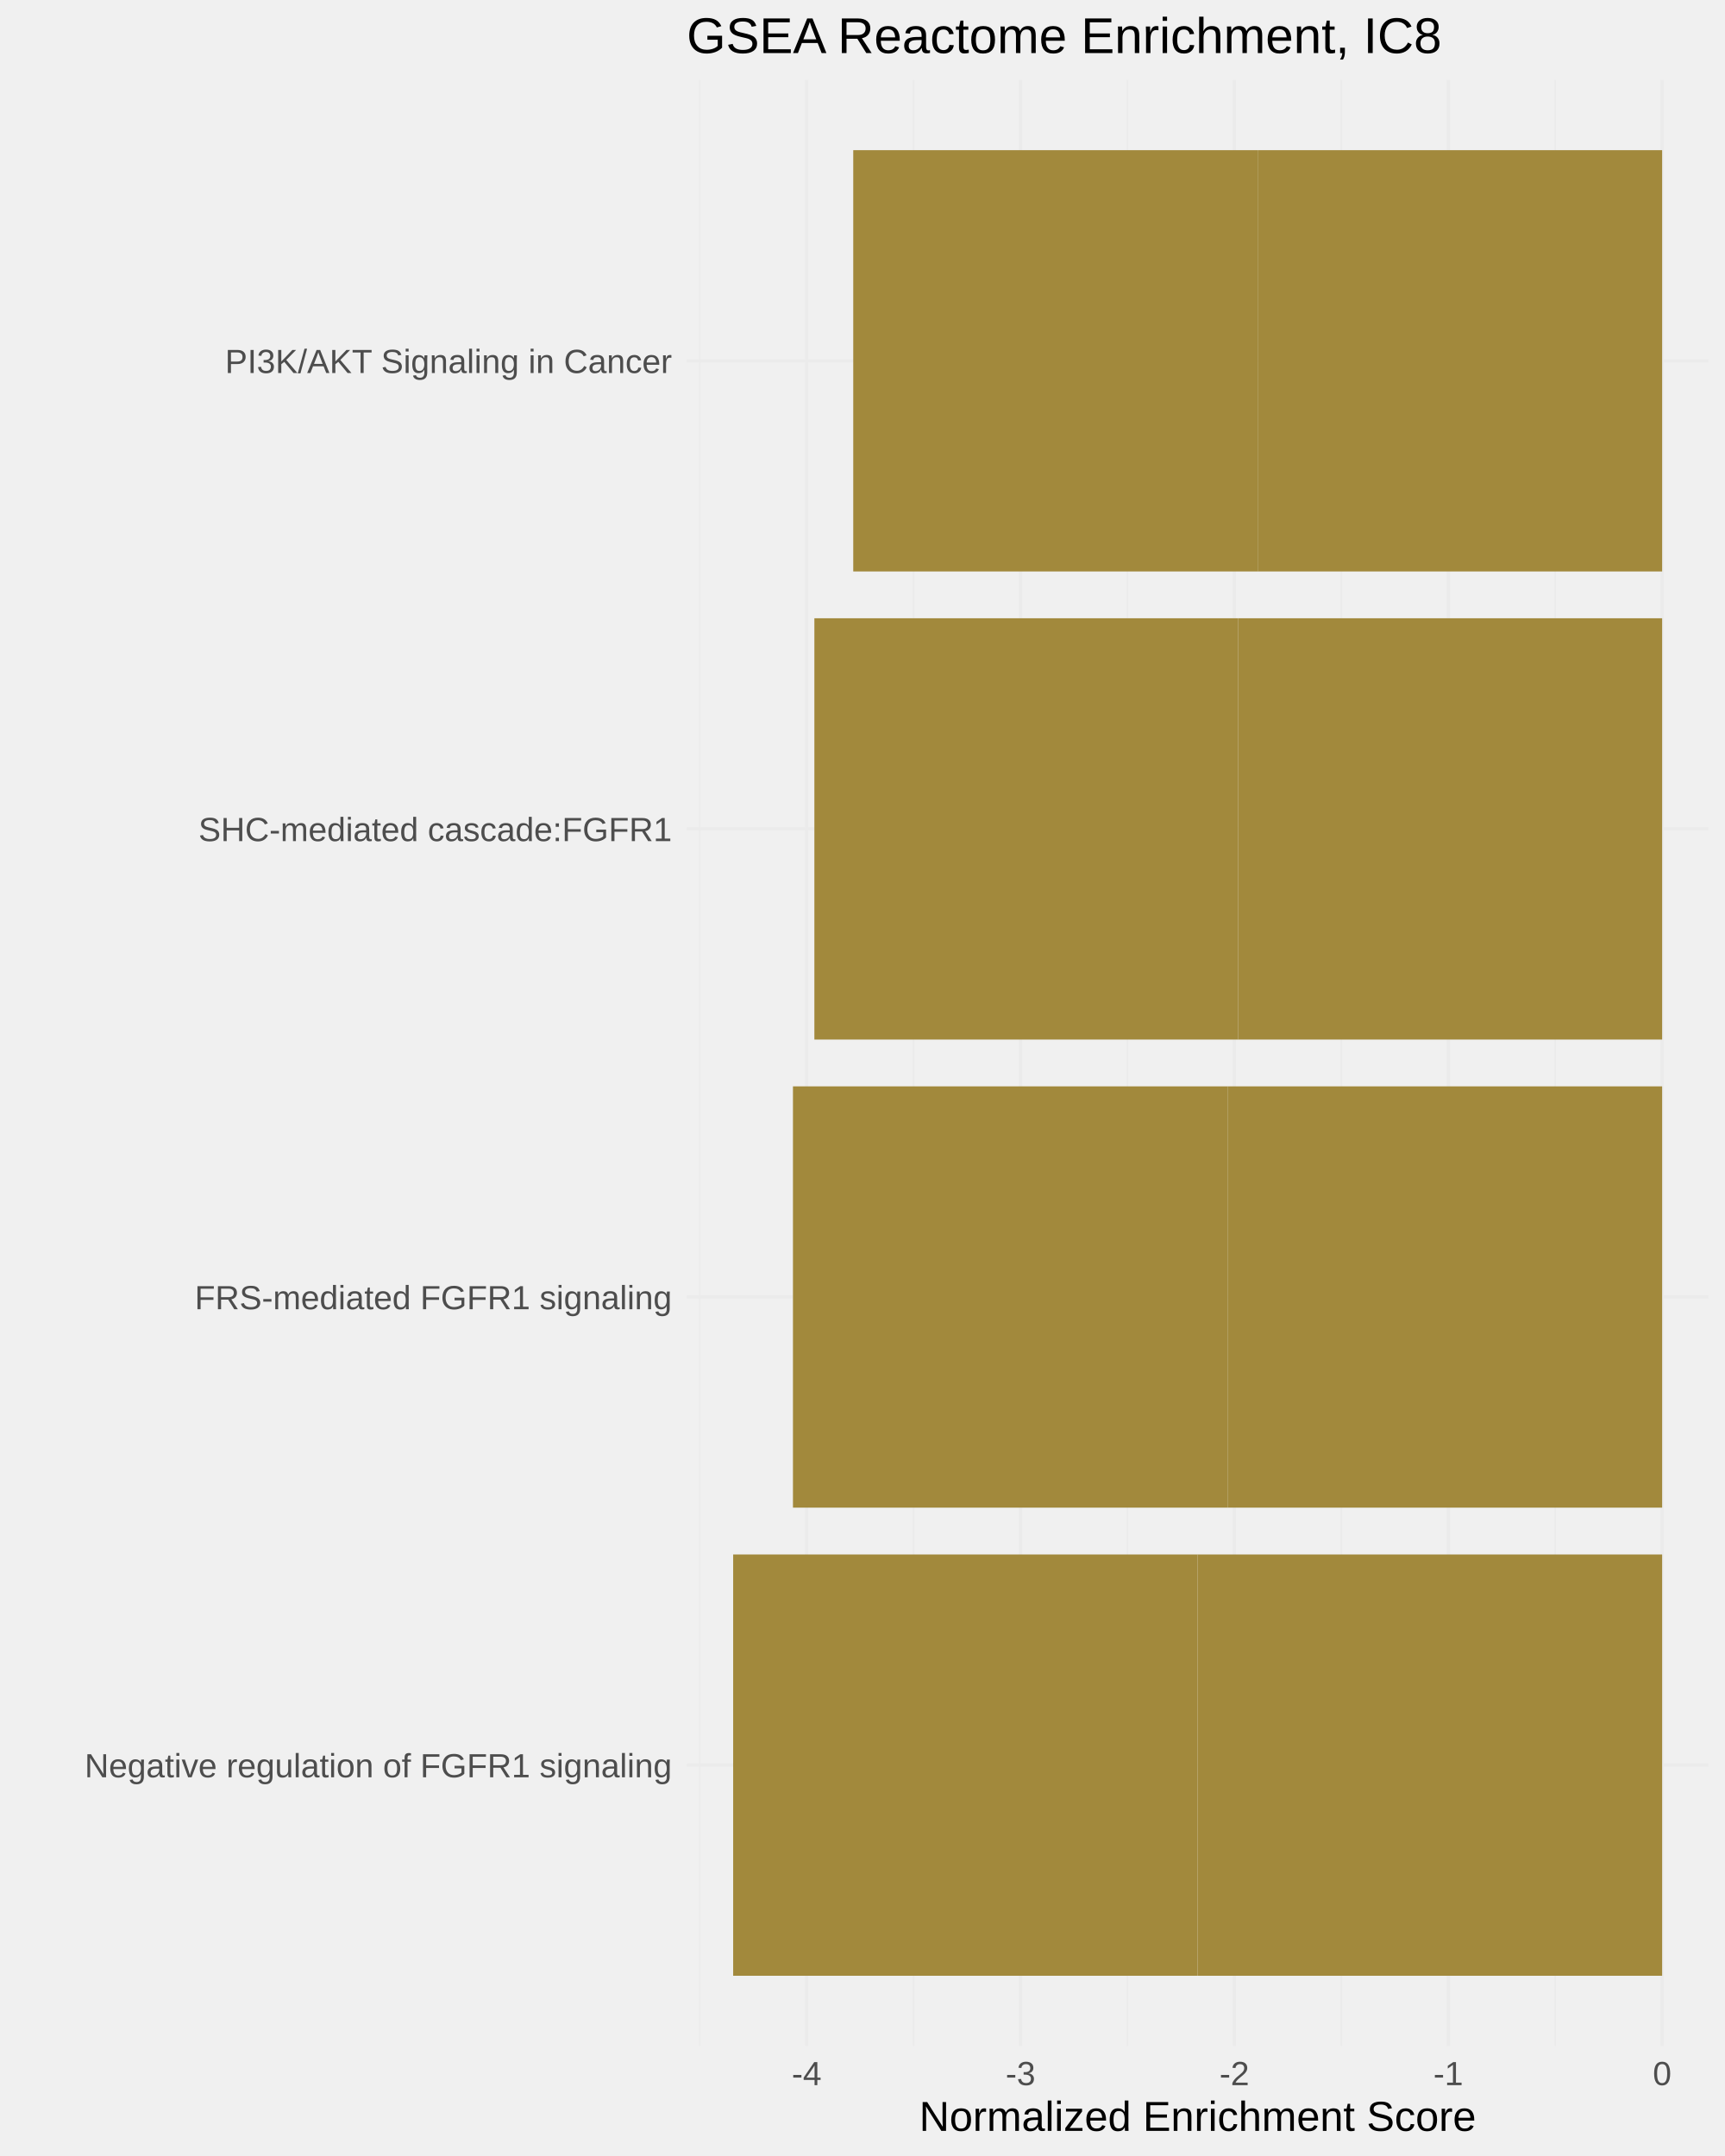
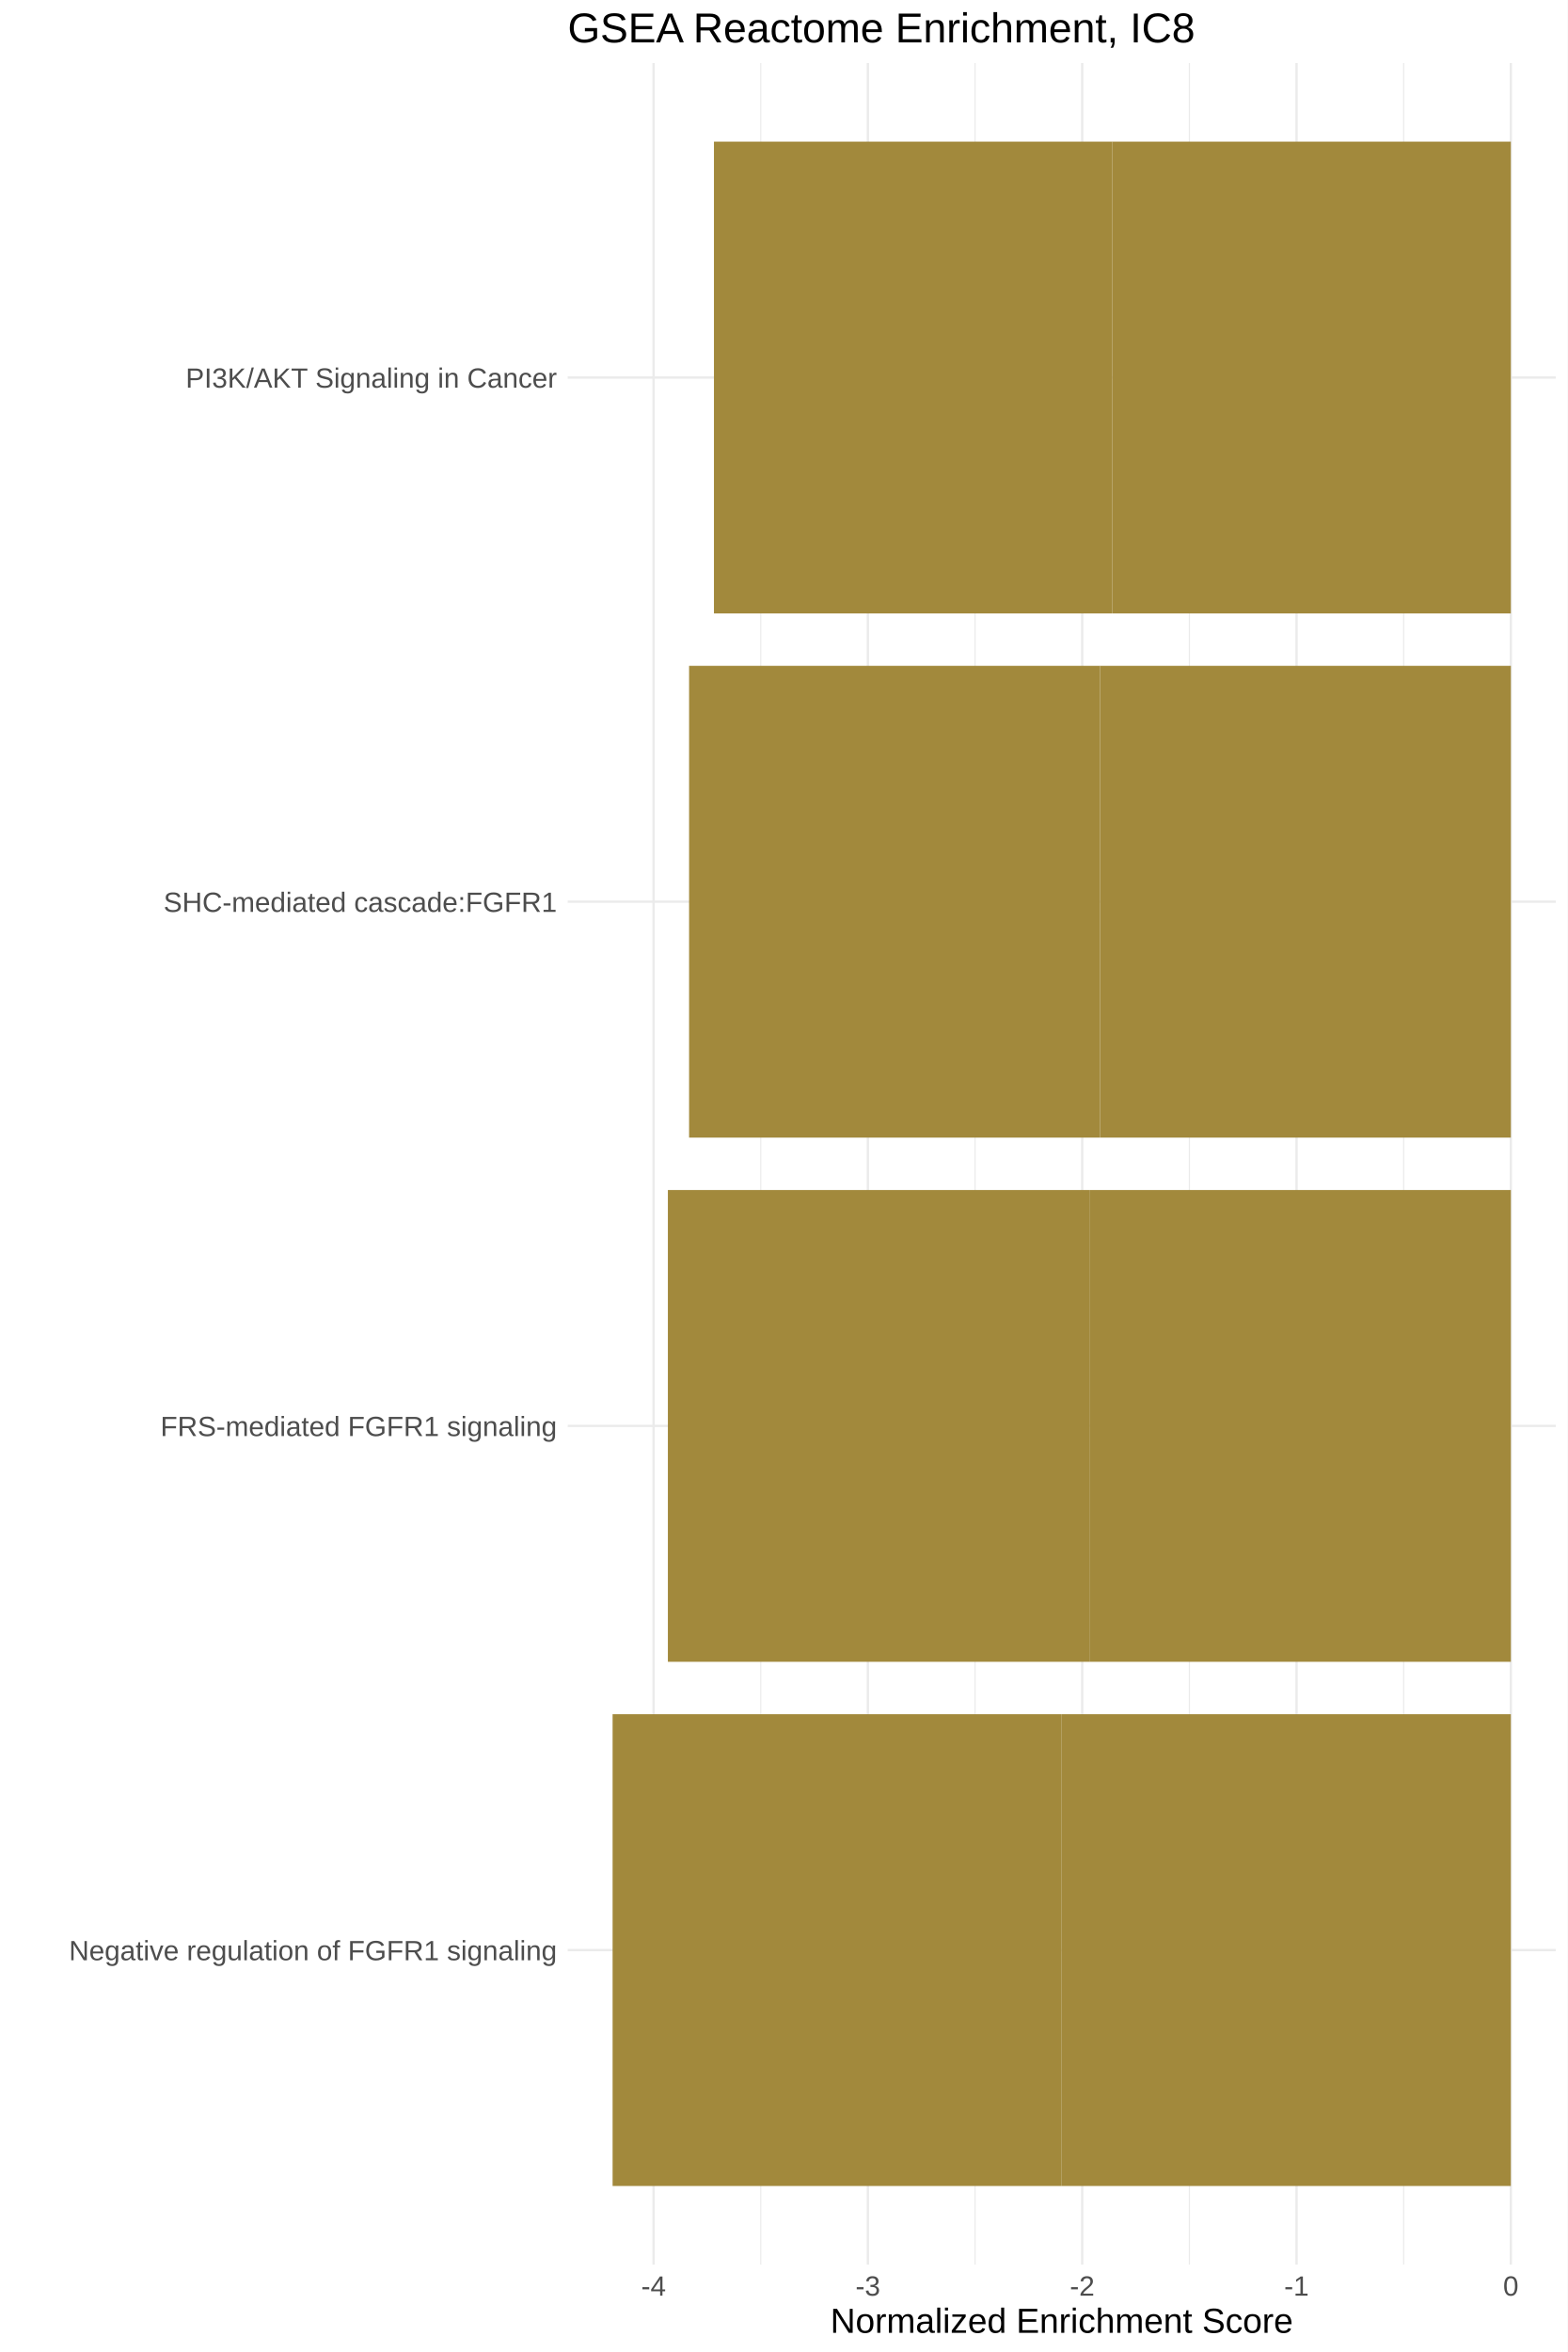
- <svg xmlns="http://www.w3.org/2000/svg" class="svglite" width="576.00pt" height="720.00pt" viewBox="0 0 576.00 720.00">
+ <svg xmlns="http://www.w3.org/2000/svg" class="svglite" width="720.00pt" height="1080.00pt" viewBox="0 0 720.00 1080.00">
  <defs>
    <style type="text/css">
    .svglite line, .svglite polyline, .svglite polygon, .svglite path, .svglite rect, .svglite circle {
      fill: none;
      stroke: #000000;
      stroke-linecap: round;
      stroke-linejoin: round;
      stroke-miterlimit: 10.00;
    }
    .svglite text {
      white-space: pre;
    }
  </style>
  </defs>
-   <rect width="100%" height="100%" style="stroke: none; fill: none;" />
+   <rect width="100%" height="100%" style="stroke: none; fill: #FFFFFF;" />
  <defs>
-     <clipPath id="cpMC4wMHw1NzYuMDB8MC4wMHw3MjAuMDA=">
-       <rect x="0.00" y="0.00" width="576.00" height="720.00" />
+     <clipPath id="cpMC4wMHw3MjAuMDB8MC4wMHwxMDgwLjAw">
+       <rect x="0.00" y="0.00" width="720.00" height="1080.00" />
    </clipPath>
  </defs>
-   <g clip-path="url(#cpMC4wMHw1NzYuMDB8MC4wMHw3MjAuMDA=)">
+   <g clip-path="url(#cpMC4wMHw3MjAuMDB8MC4wMHwxMDgwLjAw)">
</g>
  <defs>
-     <clipPath id="cpMjI5LjMwfDU3MC41MnwyNi43MHw2ODMuMjU=">
-       <rect x="229.30" y="26.70" width="341.22" height="656.56" />
+     <clipPath id="cpMjYwLjczfDcxNC41MnwyOC45NHwxMDM5Ljg3">
+       <rect x="260.73" y="28.94" width="453.79" height="1010.93" />
    </clipPath>
  </defs>
-   <g clip-path="url(#cpMjI5LjMwfDU3MC41MnwyNi43MHw2ODMuMjU=)">
-     <polyline points="233.65,683.25 233.65,26.70 " style="stroke-width: 0.53; stroke: #EBEBEB; stroke-linecap: butt;" />
-     <polyline points="305.06,683.25 305.06,26.70 " style="stroke-width: 0.53; stroke: #EBEBEB; stroke-linecap: butt;" />
-     <polyline points="376.47,683.25 376.47,26.70 " style="stroke-width: 0.53; stroke: #EBEBEB; stroke-linecap: butt;" />
-     <polyline points="447.89,683.25 447.89,26.70 " style="stroke-width: 0.53; stroke: #EBEBEB; stroke-linecap: butt;" />
-     <polyline points="519.30,683.25 519.30,26.70 " style="stroke-width: 0.53; stroke: #EBEBEB; stroke-linecap: butt;" />
-     <polyline points="229.30,589.46 570.52,589.46 " style="stroke-width: 1.07; stroke: #EBEBEB; stroke-linecap: butt;" />
-     <polyline points="229.30,433.14 570.52,433.14 " style="stroke-width: 1.07; stroke: #EBEBEB; stroke-linecap: butt;" />
-     <polyline points="229.30,276.81 570.52,276.81 " style="stroke-width: 1.07; stroke: #EBEBEB; stroke-linecap: butt;" />
-     <polyline points="229.30,120.49 570.52,120.49 " style="stroke-width: 1.07; stroke: #EBEBEB; stroke-linecap: butt;" />
-     <polyline points="269.35,683.25 269.35,26.70 " style="stroke-width: 1.07; stroke: #EBEBEB; stroke-linecap: butt;" />
-     <polyline points="340.77,683.25 340.77,26.70 " style="stroke-width: 1.07; stroke: #EBEBEB; stroke-linecap: butt;" />
-     <polyline points="412.18,683.25 412.18,26.70 " style="stroke-width: 1.07; stroke: #EBEBEB; stroke-linecap: butt;" />
-     <polyline points="483.60,683.25 483.60,26.70 " style="stroke-width: 1.07; stroke: #EBEBEB; stroke-linecap: butt;" />
-     <polyline points="555.01,683.25 555.01,26.70 " style="stroke-width: 1.07; stroke: #EBEBEB; stroke-linecap: butt;" />
-     <rect x="419.96" y="50.15" width="135.05" height="140.69" style="stroke-width: 1.07; stroke: none; stroke-linecap: butt; stroke-linejoin: miter; fill: #A2893C;" />
-     <rect x="413.47" y="206.47" width="141.54" height="140.69" style="stroke-width: 1.07; stroke: none; stroke-linecap: butt; stroke-linejoin: miter; fill: #A2893C;" />
-     <rect x="409.90" y="362.79" width="145.11" height="140.69" style="stroke-width: 1.07; stroke: none; stroke-linecap: butt; stroke-linejoin: miter; fill: #A2893C;" />
-     <rect x="399.91" y="519.12" width="155.10" height="140.69" style="stroke-width: 1.07; stroke: none; stroke-linecap: butt; stroke-linejoin: miter; fill: #A2893C;" />
-     <rect x="244.81" y="519.12" width="155.10" height="140.69" style="stroke-width: 1.07; stroke: none; stroke-linecap: butt; stroke-linejoin: miter; fill: #A2893C;" />
-     <rect x="264.78" y="362.79" width="145.11" height="140.69" style="stroke-width: 1.07; stroke: none; stroke-linecap: butt; stroke-linejoin: miter; fill: #A2893C;" />
-     <rect x="271.93" y="206.47" width="141.54" height="140.69" style="stroke-width: 1.07; stroke: none; stroke-linecap: butt; stroke-linejoin: miter; fill: #A2893C;" />
-     <rect x="284.91" y="50.15" width="135.05" height="140.69" style="stroke-width: 1.07; stroke: none; stroke-linecap: butt; stroke-linejoin: miter; fill: #A2893C;" />
+   <g clip-path="url(#cpMjYwLjczfDcxNC41MnwyOC45NHwxMDM5Ljg3)">
+     <polyline points="349.40,1039.87 349.40,28.94 " style="stroke-width: 0.53; stroke: #EBEBEB; stroke-linecap: butt;" />
+     <polyline points="447.82,1039.87 447.82,28.94 " style="stroke-width: 0.53; stroke: #EBEBEB; stroke-linecap: butt;" />
+     <polyline points="546.25,1039.87 546.25,28.94 " style="stroke-width: 0.53; stroke: #EBEBEB; stroke-linecap: butt;" />
+     <polyline points="644.68,1039.87 644.68,28.94 " style="stroke-width: 0.53; stroke: #EBEBEB; stroke-linecap: butt;" />
+     <polyline points="260.73,895.45 714.52,895.45 " style="stroke-width: 1.07; stroke: #EBEBEB; stroke-linecap: butt;" />
+     <polyline points="260.73,654.75 714.52,654.75 " style="stroke-width: 1.07; stroke: #EBEBEB; stroke-linecap: butt;" />
+     <polyline points="260.73,414.05 714.52,414.05 " style="stroke-width: 1.07; stroke: #EBEBEB; stroke-linecap: butt;" />
+     <polyline points="260.73,173.36 714.52,173.36 " style="stroke-width: 1.07; stroke: #EBEBEB; stroke-linecap: butt;" />
+     <polyline points="300.18,1039.87 300.18,28.94 " style="stroke-width: 1.07; stroke: #EBEBEB; stroke-linecap: butt;" />
+     <polyline points="398.61,1039.87 398.61,28.94 " style="stroke-width: 1.07; stroke: #EBEBEB; stroke-linecap: butt;" />
+     <polyline points="497.04,1039.87 497.04,28.94 " style="stroke-width: 1.07; stroke: #EBEBEB; stroke-linecap: butt;" />
+     <polyline points="595.47,1039.87 595.47,28.94 " style="stroke-width: 1.07; stroke: #EBEBEB; stroke-linecap: butt;" />
+     <polyline points="693.89,1039.87 693.89,28.94 " style="stroke-width: 1.07; stroke: #EBEBEB; stroke-linecap: butt;" />
+     <rect x="510.89" y="65.04" width="183.00" height="216.63" style="stroke-width: 1.07; stroke: none; stroke-linecap: butt; stroke-linejoin: miter; fill: #A2893C;" />
+     <rect x="505.19" y="305.74" width="188.71" height="216.63" style="stroke-width: 1.07; stroke: none; stroke-linecap: butt; stroke-linejoin: miter; fill: #A2893C;" />
+     <rect x="500.32" y="546.44" width="193.58" height="216.63" style="stroke-width: 1.07; stroke: none; stroke-linecap: butt; stroke-linejoin: miter; fill: #A2893C;" />
+     <rect x="487.62" y="787.14" width="206.27" height="216.63" style="stroke-width: 1.07; stroke: none; stroke-linecap: butt; stroke-linejoin: miter; fill: #A2893C;" />
+     <rect x="281.35" y="787.14" width="206.27" height="216.63" style="stroke-width: 1.07; stroke: none; stroke-linecap: butt; stroke-linejoin: miter; fill: #A2893C;" />
+     <rect x="306.74" y="546.44" width="193.58" height="216.63" style="stroke-width: 1.07; stroke: none; stroke-linecap: butt; stroke-linejoin: miter; fill: #A2893C;" />
+     <rect x="316.48" y="305.74" width="188.71" height="216.63" style="stroke-width: 1.07; stroke: none; stroke-linecap: butt; stroke-linejoin: miter; fill: #A2893C;" />
+     <rect x="327.90" y="65.04" width="183.00" height="216.63" style="stroke-width: 1.07; stroke: none; stroke-linecap: butt; stroke-linejoin: miter; fill: #A2893C;" />
  </g>
-   <g clip-path="url(#cpMC4wMHw1NzYuMDB8MC4wMHw3MjAuMDA=)">
-     <text x="224.37" y="593.54" text-anchor="end" style="font-size: 11.20px;fill: #4D4D4D; font-family: &quot;Arimo&quot;;" textLength="218.89px" lengthAdjust="spacingAndGlyphs">Negative regulation of FGFR1 signaling</text>
-     <text x="224.37" y="437.22" text-anchor="end" style="font-size: 11.20px;fill: #4D4D4D; font-family: &quot;Arimo&quot;;" textLength="172.52px" lengthAdjust="spacingAndGlyphs">FRS-mediated FGFR1 signaling</text>
-     <text x="224.37" y="280.89" text-anchor="end" style="font-size: 11.20px;fill: #4D4D4D; font-family: &quot;Arimo&quot;;" textLength="170.17px" lengthAdjust="spacingAndGlyphs">SHC-mediated cascade:FGFR1</text>
-     <text x="224.37" y="124.57" text-anchor="end" style="font-size: 11.20px;fill: #4D4D4D; font-family: &quot;Arimo&quot;;" textLength="161.16px" lengthAdjust="spacingAndGlyphs">PI3K/AKT Signaling in Cancer</text>
-     <text x="269.35" y="696.34" text-anchor="middle" style="font-size: 11.20px;fill: #4D4D4D; font-family: &quot;Arimo&quot;;" textLength="11.16px" lengthAdjust="spacingAndGlyphs">-4</text>
-     <text x="340.77" y="696.34" text-anchor="middle" style="font-size: 11.20px;fill: #4D4D4D; font-family: &quot;Arimo&quot;;" textLength="11.16px" lengthAdjust="spacingAndGlyphs">-3</text>
-     <text x="412.18" y="696.34" text-anchor="middle" style="font-size: 11.20px;fill: #4D4D4D; font-family: &quot;Arimo&quot;;" textLength="11.16px" lengthAdjust="spacingAndGlyphs">-2</text>
-     <text x="483.60" y="696.34" text-anchor="middle" style="font-size: 11.20px;fill: #4D4D4D; font-family: &quot;Arimo&quot;;" textLength="11.16px" lengthAdjust="spacingAndGlyphs">-1</text>
-     <text x="555.01" y="696.34" text-anchor="middle" style="font-size: 11.20px;fill: #4D4D4D; font-family: &quot;Arimo&quot;;" textLength="7.12px" lengthAdjust="spacingAndGlyphs">0</text>
-     <text x="399.91" y="711.61" text-anchor="middle" style="font-size: 14.00px; font-family: &quot;Arimo&quot;;" textLength="207.99px" lengthAdjust="spacingAndGlyphs">Normalized Enrichment Score</text>
-     <text x="229.30" y="17.73" style="font-size: 16.80px; font-family: &quot;Arimo&quot;;" textLength="275.52px" lengthAdjust="spacingAndGlyphs">GSEA Reactome Enrichment, IC8</text>
+   <g clip-path="url(#cpMC4wMHw3MjAuMDB8MC4wMHwxMDgwLjAw)">
+     <text x="255.79" y="900.11" text-anchor="end" style="font-size: 12.80px;fill: #4D4D4D; font-family: &quot;Arimo&quot;;" textLength="250.32px" lengthAdjust="spacingAndGlyphs">Negative regulation of FGFR1 signaling</text>
+     <text x="255.79" y="659.42" text-anchor="end" style="font-size: 12.80px;fill: #4D4D4D; font-family: &quot;Arimo&quot;;" textLength="197.29px" lengthAdjust="spacingAndGlyphs">FRS-mediated FGFR1 signaling</text>
+     <text x="255.79" y="418.72" text-anchor="end" style="font-size: 12.80px;fill: #4D4D4D; font-family: &quot;Arimo&quot;;" textLength="194.61px" lengthAdjust="spacingAndGlyphs">SHC-mediated cascade:FGFR1</text>
+     <text x="255.79" y="178.02" text-anchor="end" style="font-size: 12.80px;fill: #4D4D4D; font-family: &quot;Arimo&quot;;" textLength="184.31px" lengthAdjust="spacingAndGlyphs">PI3K/AKT Signaling in Cancer</text>
+     <text x="300.18" y="1054.13" text-anchor="middle" style="font-size: 12.80px;fill: #4D4D4D; font-family: &quot;Arimo&quot;;" textLength="12.76px" lengthAdjust="spacingAndGlyphs">-4</text>
+     <text x="398.61" y="1054.13" text-anchor="middle" style="font-size: 12.80px;fill: #4D4D4D; font-family: &quot;Arimo&quot;;" textLength="12.76px" lengthAdjust="spacingAndGlyphs">-3</text>
+     <text x="497.04" y="1054.13" text-anchor="middle" style="font-size: 12.80px;fill: #4D4D4D; font-family: &quot;Arimo&quot;;" textLength="12.76px" lengthAdjust="spacingAndGlyphs">-2</text>
+     <text x="595.47" y="1054.13" text-anchor="middle" style="font-size: 12.80px;fill: #4D4D4D; font-family: &quot;Arimo&quot;;" textLength="12.76px" lengthAdjust="spacingAndGlyphs">-1</text>
+     <text x="693.89" y="1054.13" text-anchor="middle" style="font-size: 12.80px;fill: #4D4D4D; font-family: &quot;Arimo&quot;;" textLength="8.14px" lengthAdjust="spacingAndGlyphs">0</text>
+     <text x="487.62" y="1071.19" text-anchor="middle" style="font-size: 16.00px; font-family: &quot;Arimo&quot;;" textLength="237.74px" lengthAdjust="spacingAndGlyphs">Normalized Enrichment Score</text>
+     <text x="260.73" y="19.47" style="font-size: 19.20px; font-family: &quot;Arimo&quot;;" textLength="314.70px" lengthAdjust="spacingAndGlyphs">GSEA Reactome Enrichment, IC8</text>
  </g>
</svg>
